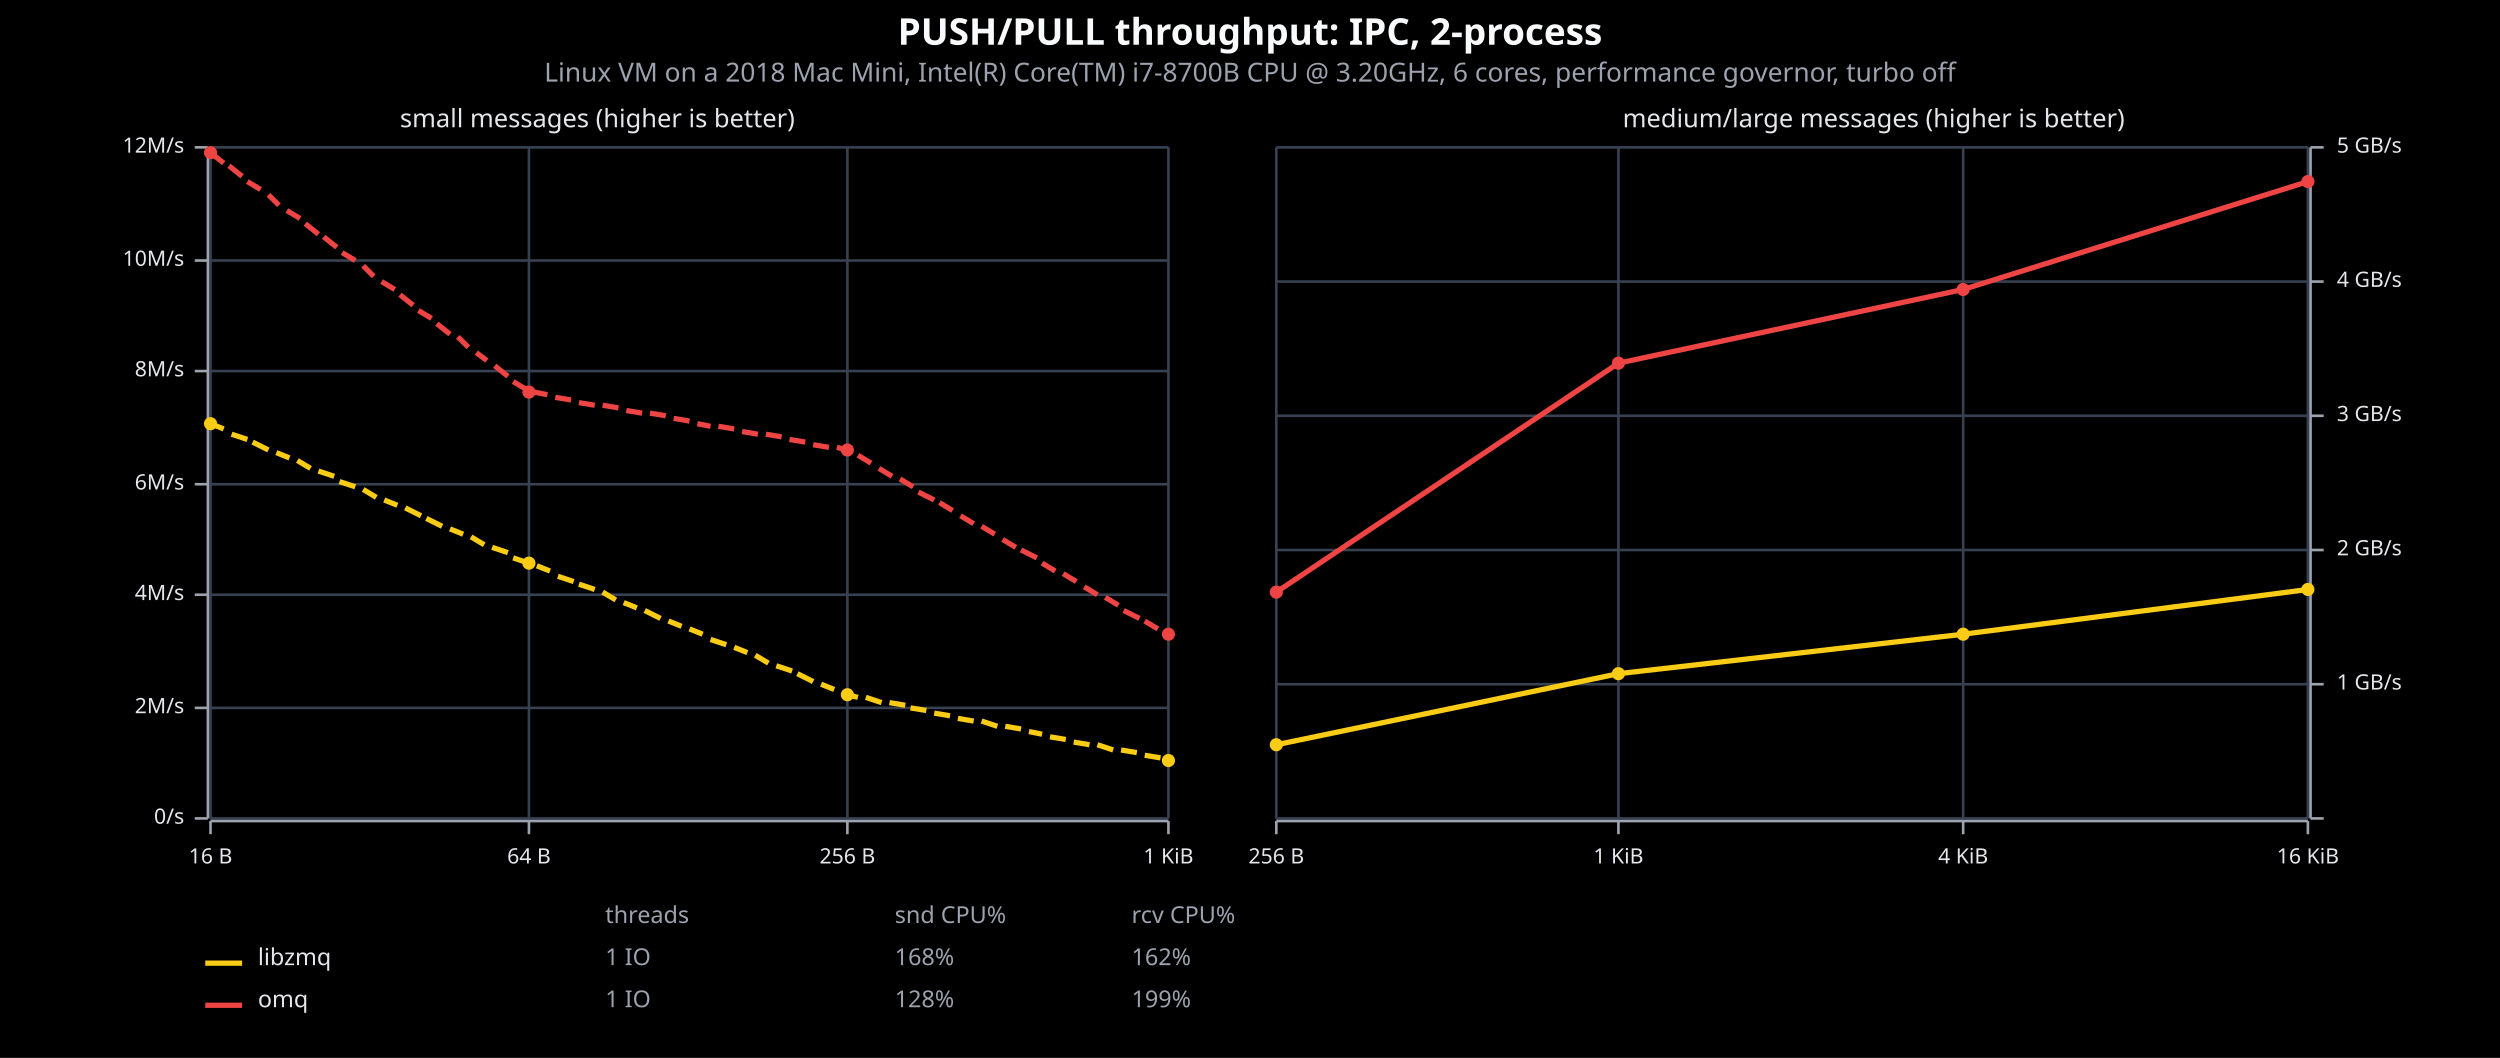
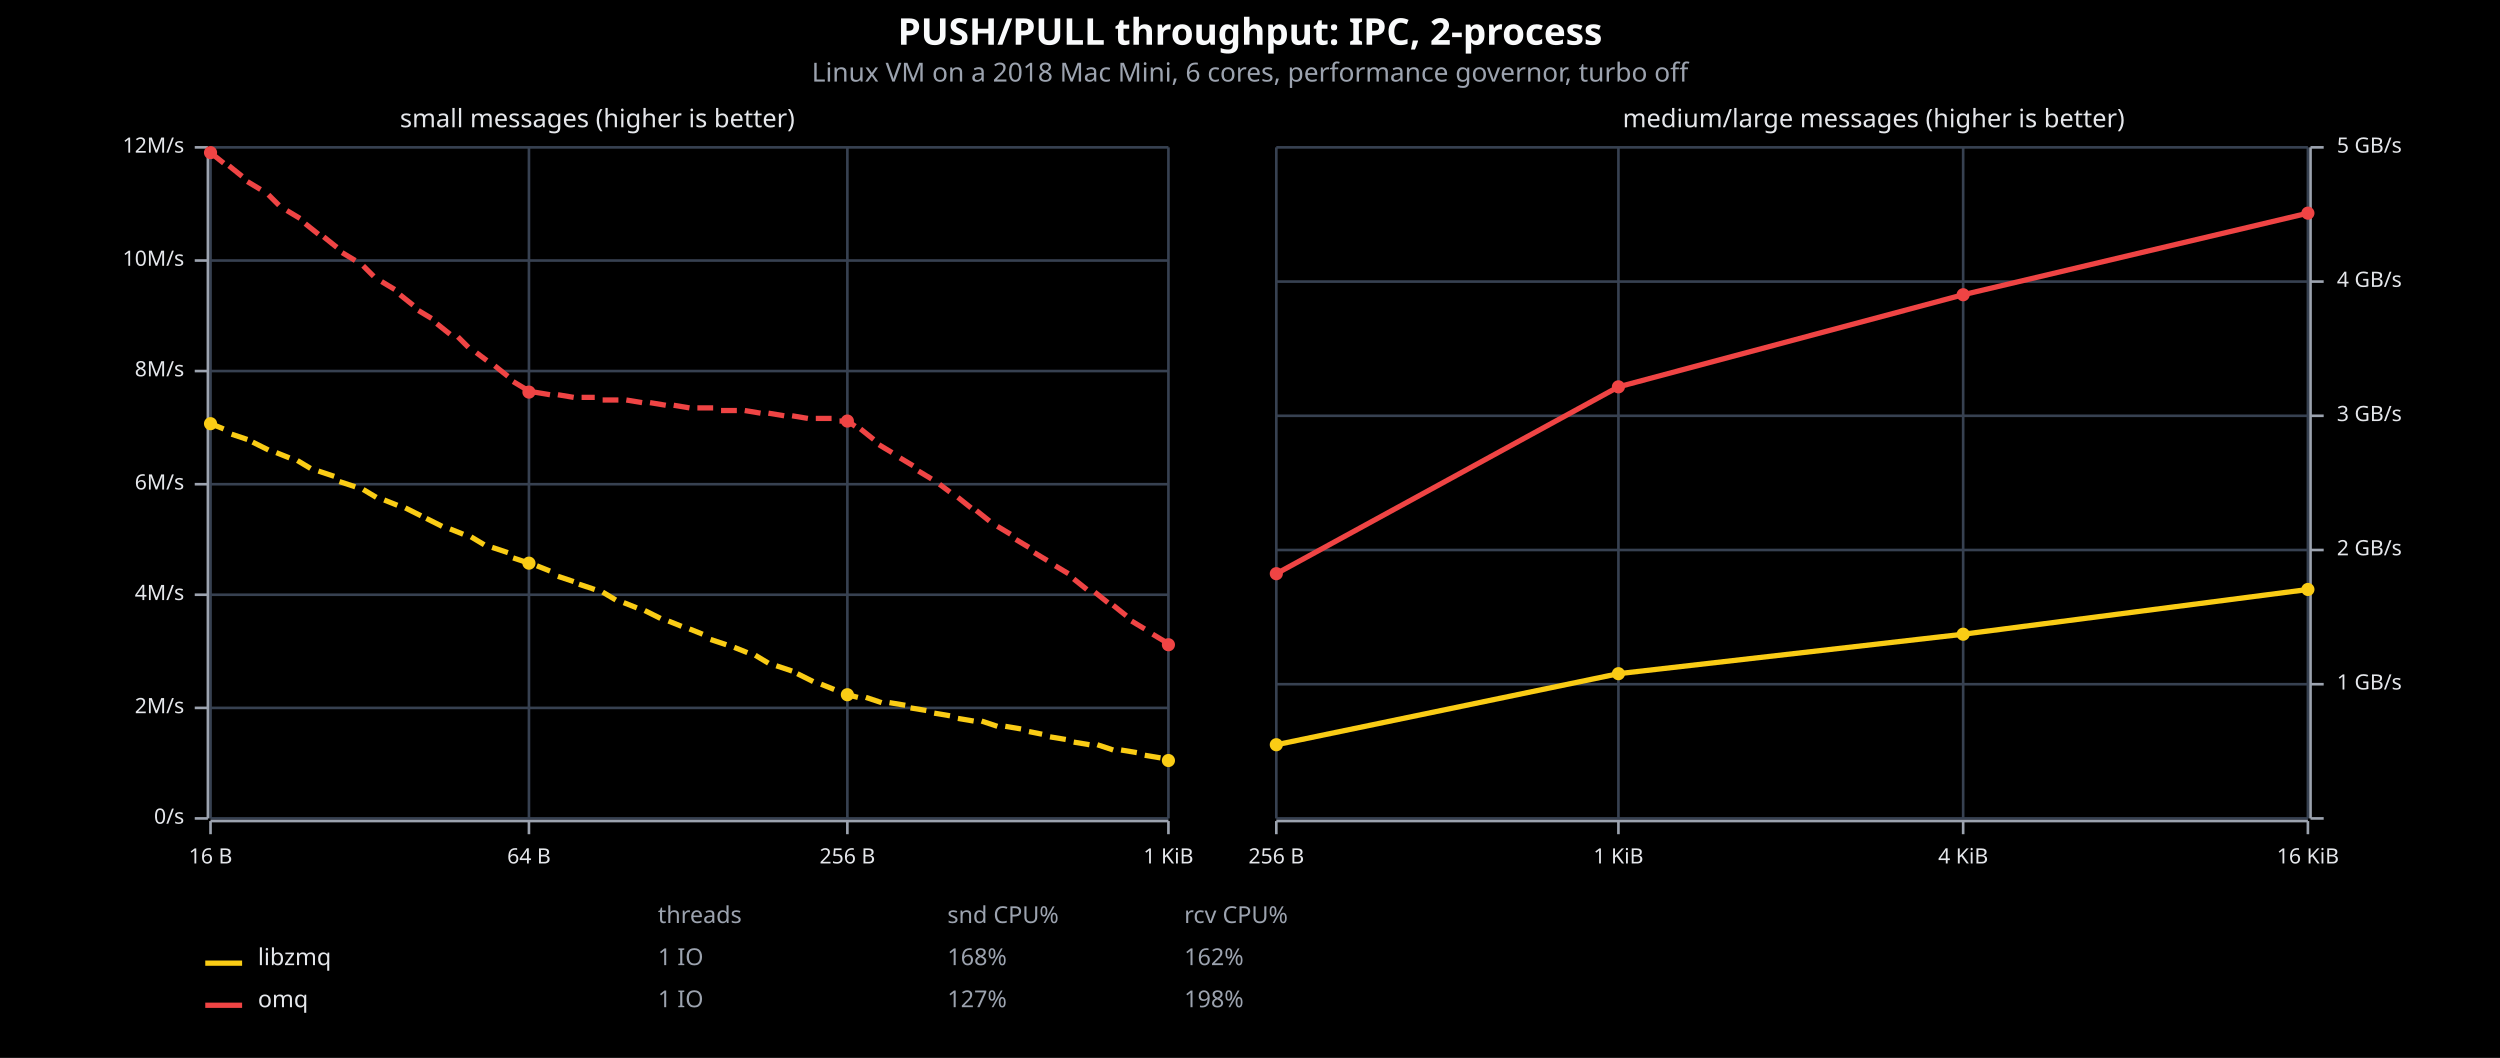
<svg xmlns="http://www.w3.org/2000/svg" viewBox="0 0 950 402" font-family="system-ui, -apple-system, sans-serif">
  <rect x="0" y="0" width="950" height="402" opacity="1" fill="#000000" stroke="none" />
  <text x="475" y="17" text-anchor="middle" font-family="sans-serif" font-size="14" font-weight="bold" fill="#F9FAFB">PUSH/PULL throughput: IPC, 2-process</text>
-   <text x="475" y="31" text-anchor="middle" font-family="sans-serif" font-size="10" fill="#9CA3AF">Linux VM on a 2018 Mac Mini, Intel(R) Core(TM) i7-8700B CPU @ 3.20GHz, 6 cores, performance governor, turbo off</text>
+   <text x="475" y="31" text-anchor="middle" font-family="sans-serif" font-size="10" fill="#9CA3AF">Linux VM on a 2018 Mac Mini, 6 cores, performance governor, turbo off</text>
  <text x="227" y="41" dy="0.76em" text-anchor="middle" font-family="sans-serif" font-size="9.677" opacity="1" fill="#E5E7EB">
small messages (higher is better)
</text>
  <line opacity="1" stroke="#374151" stroke-width="1" x1="80" y1="311" x2="80" y2="56" />
  <line opacity="1" stroke="#374151" stroke-width="1" x1="201" y1="311" x2="201" y2="56" />
  <line opacity="1" stroke="#374151" stroke-width="1" x1="322" y1="311" x2="322" y2="56" />
  <line opacity="1" stroke="#374151" stroke-width="1" x1="444" y1="311" x2="444" y2="56" />
  <line opacity="1" stroke="#374151" stroke-width="1" x1="80" y1="311" x2="444" y2="311" />
  <line opacity="1" stroke="#374151" stroke-width="1" x1="80" y1="269" x2="444" y2="269" />
  <line opacity="1" stroke="#374151" stroke-width="1" x1="80" y1="226" x2="444" y2="226" />
  <line opacity="1" stroke="#374151" stroke-width="1" x1="80" y1="184" x2="444" y2="184" />
  <line opacity="1" stroke="#374151" stroke-width="1" x1="80" y1="141" x2="444" y2="141" />
  <line opacity="1" stroke="#374151" stroke-width="1" x1="80" y1="99" x2="444" y2="99" />
  <line opacity="1" stroke="#374151" stroke-width="1" x1="80" y1="56" x2="444" y2="56" />
  <polyline fill="none" opacity="1" stroke="#9CA3AF" stroke-width="1" points="79,56 79,311 " />
  <text x="70" y="311" dy="0.5ex" text-anchor="end" font-family="sans-serif" font-size="8.065" opacity="1" fill="#E5E7EB">
0/s
</text>
  <polyline fill="none" opacity="1" stroke="#9CA3AF" stroke-width="1" points="74,311 79,311 " />
  <text x="70" y="269" dy="0.5ex" text-anchor="end" font-family="sans-serif" font-size="8.065" opacity="1" fill="#E5E7EB">
2M/s
</text>
  <polyline fill="none" opacity="1" stroke="#9CA3AF" stroke-width="1" points="74,269 79,269 " />
  <text x="70" y="226" dy="0.5ex" text-anchor="end" font-family="sans-serif" font-size="8.065" opacity="1" fill="#E5E7EB">
4M/s
</text>
  <polyline fill="none" opacity="1" stroke="#9CA3AF" stroke-width="1" points="74,226 79,226 " />
  <text x="70" y="184" dy="0.5ex" text-anchor="end" font-family="sans-serif" font-size="8.065" opacity="1" fill="#E5E7EB">
6M/s
</text>
  <polyline fill="none" opacity="1" stroke="#9CA3AF" stroke-width="1" points="74,184 79,184 " />
  <text x="70" y="141" dy="0.5ex" text-anchor="end" font-family="sans-serif" font-size="8.065" opacity="1" fill="#E5E7EB">
8M/s
</text>
  <polyline fill="none" opacity="1" stroke="#9CA3AF" stroke-width="1" points="74,141 79,141 " />
  <text x="70" y="99" dy="0.5ex" text-anchor="end" font-family="sans-serif" font-size="8.065" opacity="1" fill="#E5E7EB">
10M/s
</text>
  <polyline fill="none" opacity="1" stroke="#9CA3AF" stroke-width="1" points="74,99 79,99 " />
  <text x="70" y="56" dy="0.5ex" text-anchor="end" font-family="sans-serif" font-size="8.065" opacity="1" fill="#E5E7EB">
12M/s
</text>
  <polyline fill="none" opacity="1" stroke="#9CA3AF" stroke-width="1" points="74,56 79,56 " />
  <polyline fill="none" opacity="1" stroke="#9CA3AF" stroke-width="1" points="80,312 444,312 " />
  <text x="80" y="322" dy="0.76em" text-anchor="middle" font-family="sans-serif" font-size="8.065" opacity="1" fill="#E5E7EB">
16 B
</text>
  <polyline fill="none" opacity="1" stroke="#9CA3AF" stroke-width="1" points="80,312 80,317 " />
  <text x="201" y="322" dy="0.76em" text-anchor="middle" font-family="sans-serif" font-size="8.065" opacity="1" fill="#E5E7EB">
64 B
</text>
  <polyline fill="none" opacity="1" stroke="#9CA3AF" stroke-width="1" points="201,312 201,317 " />
  <text x="322" y="322" dy="0.76em" text-anchor="middle" font-family="sans-serif" font-size="8.065" opacity="1" fill="#E5E7EB">
256 B
</text>
  <polyline fill="none" opacity="1" stroke="#9CA3AF" stroke-width="1" points="322,312 322,317 " />
  <text x="444" y="322" dy="0.76em" text-anchor="middle" font-family="sans-serif" font-size="8.065" opacity="1" fill="#E5E7EB">
1 KiB
</text>
  <polyline fill="none" opacity="1" stroke="#9CA3AF" stroke-width="1" points="444,312 444,317 " />
  <polyline fill="none" opacity="1" stroke="#EF4444" stroke-width="2" points="80,58 85,62 " />
  <polyline fill="none" opacity="1" stroke="#EF4444" stroke-width="2" points="87,63 92,67 " />
  <polyline fill="none" opacity="1" stroke="#EF4444" stroke-width="2" points="94,69 99,72 " />
  <polyline fill="none" opacity="1" stroke="#EF4444" stroke-width="2" points="102,74 106,78 " />
  <polyline fill="none" opacity="1" stroke="#EF4444" stroke-width="2" points="109,80 114,83 " />
  <polyline fill="none" opacity="1" stroke="#EF4444" stroke-width="2" points="116,85 121,89 " />
  <polyline fill="none" opacity="1" stroke="#EF4444" stroke-width="2" points="123,90 128,94 " />
  <polyline fill="none" opacity="1" stroke="#EF4444" stroke-width="2" points="130,96 135,99 " />
  <polyline fill="none" opacity="1" stroke="#EF4444" stroke-width="2" points="138,101 142,105 " />
  <polyline fill="none" opacity="1" stroke="#EF4444" stroke-width="2" points="145,107 150,110 " />
  <polyline fill="none" opacity="1" stroke="#EF4444" stroke-width="2" points="152,112 157,116 " />
  <polyline fill="none" opacity="1" stroke="#EF4444" stroke-width="2" points="159,118 164,121 " />
  <polyline fill="none" opacity="1" stroke="#EF4444" stroke-width="2" points="166,123 171,127 " />
  <polyline fill="none" opacity="1" stroke="#EF4444" stroke-width="2" points="174,128 178,132 " />
  <polyline fill="none" opacity="1" stroke="#EF4444" stroke-width="2" points="181,134 185,137 " />
  <polyline fill="none" opacity="1" stroke="#EF4444" stroke-width="2" points="188,139 193,143 " />
  <polyline fill="none" opacity="1" stroke="#EF4444" stroke-width="2" points="195,145 200,148 " />
-   <polyline fill="none" opacity="1" stroke="#EF4444" stroke-width="2" points="203,149 208,150 " />
-   <polyline fill="none" opacity="1" stroke="#EF4444" stroke-width="2" points="211,151 217,152 " />
-   <polyline fill="none" opacity="1" stroke="#EF4444" stroke-width="2" points="220,153 226,154 " />
-   <polyline fill="none" opacity="1" stroke="#EF4444" stroke-width="2" points="229,154 235,155 " />
-   <polyline fill="none" opacity="1" stroke="#EF4444" stroke-width="2" points="238,156 244,157 " />
-   <polyline fill="none" opacity="1" stroke="#EF4444" stroke-width="2" points="247,157 253,158 " />
-   <polyline fill="none" opacity="1" stroke="#EF4444" stroke-width="2" points="256,159 262,160 " />
-   <polyline fill="none" opacity="1" stroke="#EF4444" stroke-width="2" points="265,161 270,162 " />
-   <polyline fill="none" opacity="1" stroke="#EF4444" stroke-width="2" points="273,162 279,163 " />
-   <polyline fill="none" opacity="1" stroke="#EF4444" stroke-width="2" points="282,164 288,165 " />
-   <polyline fill="none" opacity="1" stroke="#EF4444" stroke-width="2" points="291,165 297,166 " />
-   <polyline fill="none" opacity="1" stroke="#EF4444" stroke-width="2" points="300,167 306,168 " />
-   <polyline fill="none" opacity="1" stroke="#EF4444" stroke-width="2" points="309,169 315,170 " />
-   <polyline fill="none" opacity="1" stroke="#EF4444" stroke-width="2" points="318,170 322,171 323,172 " />
-   <polyline fill="none" opacity="1" stroke="#EF4444" stroke-width="2" points="326,173 331,176 " />
-   <polyline fill="none" opacity="1" stroke="#EF4444" stroke-width="2" points="334,178 339,181 " />
-   <polyline fill="none" opacity="1" stroke="#EF4444" stroke-width="2" points="342,182 347,185 " />
-   <polyline fill="none" opacity="1" stroke="#EF4444" stroke-width="2" points="349,187 355,190 " />
-   <polyline fill="none" opacity="1" stroke="#EF4444" stroke-width="2" points="357,191 362,194 " />
-   <polyline fill="none" opacity="1" stroke="#EF4444" stroke-width="2" points="365,196 370,199 " />
-   <polyline fill="none" opacity="1" stroke="#EF4444" stroke-width="2" points="373,200 378,203 " />
-   <polyline fill="none" opacity="1" stroke="#EF4444" stroke-width="2" points="381,205 386,208 " />
-   <polyline fill="none" opacity="1" stroke="#EF4444" stroke-width="2" points="388,209 394,212 " />
-   <polyline fill="none" opacity="1" stroke="#EF4444" stroke-width="2" points="396,214 401,217 " />
-   <polyline fill="none" opacity="1" stroke="#EF4444" stroke-width="2" points="404,218 409,221 " />
-   <polyline fill="none" opacity="1" stroke="#EF4444" stroke-width="2" points="412,223 417,226 " />
-   <polyline fill="none" opacity="1" stroke="#EF4444" stroke-width="2" points="420,227 425,230 " />
-   <polyline fill="none" opacity="1" stroke="#EF4444" stroke-width="2" points="427,232 433,235 " />
-   <polyline fill="none" opacity="1" stroke="#EF4444" stroke-width="2" points="435,236 440,239 " />
-   <polyline fill="none" opacity="1" stroke="#EF4444" stroke-width="2" points="443,240 444,241 " />
+   <polyline fill="none" opacity="1" stroke="#EF4444" stroke-width="2" points="203,149 209,150 " />
+   <polyline fill="none" opacity="1" stroke="#EF4444" stroke-width="2" points="212,150 218,151 " />
+   <polyline fill="none" opacity="1" stroke="#EF4444" stroke-width="2" points="221,151 226,151 " />
+   <polyline fill="none" opacity="1" stroke="#EF4444" stroke-width="2" points="229,152 235,152 " />
+   <polyline fill="none" opacity="1" stroke="#EF4444" stroke-width="2" points="238,152 244,153 " />
+   <polyline fill="none" opacity="1" stroke="#EF4444" stroke-width="2" points="247,153 253,154 " />
+   <polyline fill="none" opacity="1" stroke="#EF4444" stroke-width="2" points="256,154 262,155 " />
+   <polyline fill="none" opacity="1" stroke="#EF4444" stroke-width="2" points="265,155 271,155 " />
+   <polyline fill="none" opacity="1" stroke="#EF4444" stroke-width="2" points="274,156 280,156 " />
+   <polyline fill="none" opacity="1" stroke="#EF4444" stroke-width="2" points="283,156 289,157 " />
+   <polyline fill="none" opacity="1" stroke="#EF4444" stroke-width="2" points="292,157 298,158 " />
+   <polyline fill="none" opacity="1" stroke="#EF4444" stroke-width="2" points="301,158 307,159 " />
+   <polyline fill="none" opacity="1" stroke="#EF4444" stroke-width="2" points="310,159 316,159 " />
+   <polyline fill="none" opacity="1" stroke="#EF4444" stroke-width="2" points="319,160 322,160 325,162 " />
+   <polyline fill="none" opacity="1" stroke="#EF4444" stroke-width="2" points="327,163 332,167 " />
+   <polyline fill="none" opacity="1" stroke="#EF4444" stroke-width="2" points="334,169 339,172 " />
+   <polyline fill="none" opacity="1" stroke="#EF4444" stroke-width="2" points="342,174 347,177 " />
+   <polyline fill="none" opacity="1" stroke="#EF4444" stroke-width="2" points="349,179 354,182 " />
+   <polyline fill="none" opacity="1" stroke="#EF4444" stroke-width="2" points="357,184 361,187 " />
+   <polyline fill="none" opacity="1" stroke="#EF4444" stroke-width="2" points="364,189 369,193 " />
+   <polyline fill="none" opacity="1" stroke="#EF4444" stroke-width="2" points="371,194 376,198 " />
+   <polyline fill="none" opacity="1" stroke="#EF4444" stroke-width="2" points="379,200 384,203 " />
+   <polyline fill="none" opacity="1" stroke="#EF4444" stroke-width="2" points="386,205 391,208 " />
+   <polyline fill="none" opacity="1" stroke="#EF4444" stroke-width="2" points="393,210 398,213 " />
+   <polyline fill="none" opacity="1" stroke="#EF4444" stroke-width="2" points="401,215 406,218 " />
+   <polyline fill="none" opacity="1" stroke="#EF4444" stroke-width="2" points="408,220 413,224 " />
+   <polyline fill="none" opacity="1" stroke="#EF4444" stroke-width="2" points="416,225 421,229 " />
+   <polyline fill="none" opacity="1" stroke="#EF4444" stroke-width="2" points="423,230 428,234 " />
+   <polyline fill="none" opacity="1" stroke="#EF4444" stroke-width="2" points="430,236 435,239 " />
+   <polyline fill="none" opacity="1" stroke="#EF4444" stroke-width="2" points="438,241 443,244 " />
  <circle cx="80" cy="58" r="2.5" opacity="1" fill="#EF4444" stroke="none" stroke-width="1" />
  <circle cx="201" cy="149" r="2.5" opacity="1" fill="#EF4444" stroke="none" stroke-width="1" />
-   <circle cx="322" cy="171" r="2.5" opacity="1" fill="#EF4444" stroke="none" stroke-width="1" />
-   <circle cx="444" cy="241" r="2.5" opacity="1" fill="#EF4444" stroke="none" stroke-width="1" />
+   <circle cx="322" cy="160" r="2.5" opacity="1" fill="#EF4444" stroke="none" stroke-width="1" />
+   <circle cx="444" cy="245" r="2.5" opacity="1" fill="#EF4444" stroke="none" stroke-width="1" />
  <polyline fill="none" opacity="1" stroke="#FACC15" stroke-width="2" points="80,161 85,163 " />
  <polyline fill="none" opacity="1" stroke="#FACC15" stroke-width="2" points="88,165 94,167 " />
  <polyline fill="none" opacity="1" stroke="#FACC15" stroke-width="2" points="96,168 102,171 " />
  <polyline fill="none" opacity="1" stroke="#FACC15" stroke-width="2" points="105,172 110,174 " />
  <polyline fill="none" opacity="1" stroke="#FACC15" stroke-width="2" points="113,175 118,178 " />
  <polyline fill="none" opacity="1" stroke="#FACC15" stroke-width="2" points="121,179 127,181 " />
  <polyline fill="none" opacity="1" stroke="#FACC15" stroke-width="2" points="129,183 135,185 " />
  <polyline fill="none" opacity="1" stroke="#FACC15" stroke-width="2" points="138,186 143,189 " />
  <polyline fill="none" opacity="1" stroke="#FACC15" stroke-width="2" points="146,190 151,192 " />
  <polyline fill="none" opacity="1" stroke="#FACC15" stroke-width="2" points="154,193 160,196 " />
  <polyline fill="none" opacity="1" stroke="#FACC15" stroke-width="2" points="162,197 168,200 " />
  <polyline fill="none" opacity="1" stroke="#FACC15" stroke-width="2" points="171,201 176,203 " />
  <polyline fill="none" opacity="1" stroke="#FACC15" stroke-width="2" points="179,204 184,207 " />
  <polyline fill="none" opacity="1" stroke="#FACC15" stroke-width="2" points="187,208 193,210 " />
  <polyline fill="none" opacity="1" stroke="#FACC15" stroke-width="2" points="195,212 201,214 " />
  <polyline fill="none" opacity="1" stroke="#FACC15" stroke-width="2" points="204,215 209,217 " />
  <polyline fill="none" opacity="1" stroke="#FACC15" stroke-width="2" points="212,219 218,221 " />
  <polyline fill="none" opacity="1" stroke="#FACC15" stroke-width="2" points="220,222 226,224 " />
  <polyline fill="none" opacity="1" stroke="#FACC15" stroke-width="2" points="229,225 234,228 " />
  <polyline fill="none" opacity="1" stroke="#FACC15" stroke-width="2" points="237,229 242,231 " />
  <polyline fill="none" opacity="1" stroke="#FACC15" stroke-width="2" points="245,232 251,235 " />
  <polyline fill="none" opacity="1" stroke="#FACC15" stroke-width="2" points="254,236 259,238 " />
  <polyline fill="none" opacity="1" stroke="#FACC15" stroke-width="2" points="262,239 267,241 " />
  <polyline fill="none" opacity="1" stroke="#FACC15" stroke-width="2" points="270,243 276,245 " />
  <polyline fill="none" opacity="1" stroke="#FACC15" stroke-width="2" points="279,246 284,248 " />
  <polyline fill="none" opacity="1" stroke="#FACC15" stroke-width="2" points="287,249 292,252 " />
  <polyline fill="none" opacity="1" stroke="#FACC15" stroke-width="2" points="295,253 301,255 " />
  <polyline fill="none" opacity="1" stroke="#FACC15" stroke-width="2" points="303,256 309,259 " />
  <polyline fill="none" opacity="1" stroke="#FACC15" stroke-width="2" points="312,260 317,262 " />
  <polyline fill="none" opacity="1" stroke="#FACC15" stroke-width="2" points="320,263 322,264 326,265 " />
  <polyline fill="none" opacity="1" stroke="#FACC15" stroke-width="2" points="329,265 335,267 " />
  <polyline fill="none" opacity="1" stroke="#FACC15" stroke-width="2" points="338,267 344,268 " />
  <polyline fill="none" opacity="1" stroke="#FACC15" stroke-width="2" points="346,269 352,270 " />
  <polyline fill="none" opacity="1" stroke="#FACC15" stroke-width="2" points="355,271 361,272 " />
  <polyline fill="none" opacity="1" stroke="#FACC15" stroke-width="2" points="364,273 370,274 " />
  <polyline fill="none" opacity="1" stroke="#FACC15" stroke-width="2" points="373,274 379,276 " />
  <polyline fill="none" opacity="1" stroke="#FACC15" stroke-width="2" points="382,276 388,277 " />
  <polyline fill="none" opacity="1" stroke="#FACC15" stroke-width="2" points="391,278 396,279 " />
  <polyline fill="none" opacity="1" stroke="#FACC15" stroke-width="2" points="399,280 405,281 " />
  <polyline fill="none" opacity="1" stroke="#FACC15" stroke-width="2" points="408,282 414,283 " />
  <polyline fill="none" opacity="1" stroke="#FACC15" stroke-width="2" points="417,283 423,285 " />
  <polyline fill="none" opacity="1" stroke="#FACC15" stroke-width="2" points="426,285 432,286 " />
  <polyline fill="none" opacity="1" stroke="#FACC15" stroke-width="2" points="435,287 441,288 " />
  <polyline fill="none" opacity="1" stroke="#FACC15" stroke-width="2" points="443,289 444,289 " />
  <circle cx="80" cy="161" r="2.5" opacity="1" fill="#FACC15" stroke="none" stroke-width="1" />
  <circle cx="201" cy="214" r="2.5" opacity="1" fill="#FACC15" stroke="none" stroke-width="1" />
  <circle cx="322" cy="264" r="2.5" opacity="1" fill="#FACC15" stroke="none" stroke-width="1" />
  <circle cx="444" cy="289" r="2.5" opacity="1" fill="#FACC15" stroke="none" stroke-width="1" />
  <text x="712" y="41" dy="0.76em" text-anchor="middle" font-family="sans-serif" font-size="9.677" opacity="1" fill="#E5E7EB">
medium/large messages (higher is better)
</text>
  <line opacity="1" stroke="#374151" stroke-width="1" x1="485" y1="311" x2="485" y2="56" />
  <line opacity="1" stroke="#374151" stroke-width="1" x1="615" y1="311" x2="615" y2="56" />
  <line opacity="1" stroke="#374151" stroke-width="1" x1="746" y1="311" x2="746" y2="56" />
  <line opacity="1" stroke="#374151" stroke-width="1" x1="877" y1="311" x2="877" y2="56" />
  <line opacity="1" stroke="#374151" stroke-width="1" x1="485" y1="311" x2="877" y2="311" />
  <line opacity="1" stroke="#374151" stroke-width="1" x1="485" y1="260" x2="877" y2="260" />
  <line opacity="1" stroke="#374151" stroke-width="1" x1="485" y1="209" x2="877" y2="209" />
  <line opacity="1" stroke="#374151" stroke-width="1" x1="485" y1="158" x2="877" y2="158" />
  <line opacity="1" stroke="#374151" stroke-width="1" x1="485" y1="107" x2="877" y2="107" />
  <line opacity="1" stroke="#374151" stroke-width="1" x1="485" y1="56" x2="877" y2="56" />
  <polyline fill="none" opacity="1" stroke="#9CA3AF" stroke-width="1" points="485,312 877,312 " />
  <text x="485" y="322" dy="0.76em" text-anchor="middle" font-family="sans-serif" font-size="8.065" opacity="1" fill="#E5E7EB">
256 B
</text>
  <polyline fill="none" opacity="1" stroke="#9CA3AF" stroke-width="1" points="485,312 485,317 " />
  <text x="615" y="322" dy="0.76em" text-anchor="middle" font-family="sans-serif" font-size="8.065" opacity="1" fill="#E5E7EB">
1 KiB
</text>
  <polyline fill="none" opacity="1" stroke="#9CA3AF" stroke-width="1" points="615,312 615,317 " />
  <text x="746" y="322" dy="0.76em" text-anchor="middle" font-family="sans-serif" font-size="8.065" opacity="1" fill="#E5E7EB">
4 KiB
</text>
  <polyline fill="none" opacity="1" stroke="#9CA3AF" stroke-width="1" points="746,312 746,317 " />
  <text x="877" y="322" dy="0.76em" text-anchor="middle" font-family="sans-serif" font-size="8.065" opacity="1" fill="#E5E7EB">
16 KiB
</text>
  <polyline fill="none" opacity="1" stroke="#9CA3AF" stroke-width="1" points="877,312 877,317 " />
  <polyline fill="none" opacity="1" stroke="#9CA3AF" stroke-width="1" points="878,56 878,311 " />
  <text x="888" y="311" dy="0.5ex" text-anchor="start" font-family="sans-serif" font-size="8.065" opacity="1" fill="#E5E7EB">

</text>
  <polyline fill="none" opacity="1" stroke="#9CA3AF" stroke-width="1" points="878,311 883,311 " />
  <text x="888" y="260" dy="0.5ex" text-anchor="start" font-family="sans-serif" font-size="8.065" opacity="1" fill="#E5E7EB">
1 GB/s
</text>
  <polyline fill="none" opacity="1" stroke="#9CA3AF" stroke-width="1" points="878,260 883,260 " />
  <text x="888" y="209" dy="0.5ex" text-anchor="start" font-family="sans-serif" font-size="8.065" opacity="1" fill="#E5E7EB">
2 GB/s
</text>
  <polyline fill="none" opacity="1" stroke="#9CA3AF" stroke-width="1" points="878,209 883,209 " />
  <text x="888" y="158" dy="0.5ex" text-anchor="start" font-family="sans-serif" font-size="8.065" opacity="1" fill="#E5E7EB">
3 GB/s
</text>
  <polyline fill="none" opacity="1" stroke="#9CA3AF" stroke-width="1" points="878,158 883,158 " />
  <text x="888" y="107" dy="0.5ex" text-anchor="start" font-family="sans-serif" font-size="8.065" opacity="1" fill="#E5E7EB">
4 GB/s
</text>
  <polyline fill="none" opacity="1" stroke="#9CA3AF" stroke-width="1" points="878,107 883,107 " />
  <text x="888" y="56" dy="0.5ex" text-anchor="start" font-family="sans-serif" font-size="8.065" opacity="1" fill="#E5E7EB">
5 GB/s
</text>
  <polyline fill="none" opacity="1" stroke="#9CA3AF" stroke-width="1" points="878,56 883,56 " />
-   <polyline fill="none" opacity="1" stroke="#EF4444" stroke-width="2" points="485,225 615,138 746,110 877,69 " />
-   <circle cx="485" cy="225" r="2.5" opacity="1" fill="#EF4444" stroke="none" stroke-width="1" />
-   <circle cx="615" cy="138" r="2.5" opacity="1" fill="#EF4444" stroke="none" stroke-width="1" />
-   <circle cx="746" cy="110" r="2.5" opacity="1" fill="#EF4444" stroke="none" stroke-width="1" />
-   <circle cx="877" cy="69" r="2.5" opacity="1" fill="#EF4444" stroke="none" stroke-width="1" />
+   <polyline fill="none" opacity="1" stroke="#EF4444" stroke-width="2" points="485,218 615,147 746,112 877,81 " />
+   <circle cx="485" cy="218" r="2.5" opacity="1" fill="#EF4444" stroke="none" stroke-width="1" />
+   <circle cx="615" cy="147" r="2.5" opacity="1" fill="#EF4444" stroke="none" stroke-width="1" />
+   <circle cx="746" cy="112" r="2.5" opacity="1" fill="#EF4444" stroke="none" stroke-width="1" />
+   <circle cx="877" cy="81" r="2.5" opacity="1" fill="#EF4444" stroke="none" stroke-width="1" />
  <polyline fill="none" opacity="1" stroke="#FACC15" stroke-width="2" points="485,283 615,256 746,241 877,224 " />
  <circle cx="485" cy="283" r="2.5" opacity="1" fill="#FACC15" stroke="none" stroke-width="1" />
  <circle cx="615" cy="256" r="2.5" opacity="1" fill="#FACC15" stroke="none" stroke-width="1" />
  <circle cx="746" cy="241" r="2.5" opacity="1" fill="#FACC15" stroke="none" stroke-width="1" />
  <circle cx="877" cy="224" r="2.5" opacity="1" fill="#FACC15" stroke="none" stroke-width="1" />
-   <text x="230" y="344" dy="0.76em" text-anchor="start" font-family="sans-serif" font-size="8.871" opacity="1" fill="#9CA3AF">
+   <text x="250" y="344" dy="0.76em" text-anchor="start" font-family="sans-serif" font-size="8.871" opacity="1" fill="#9CA3AF">
threads
</text>
-   <text x="340" y="344" dy="0.76em" text-anchor="start" font-family="sans-serif" font-size="8.871" opacity="1" fill="#9CA3AF">
+   <text x="360" y="344" dy="0.76em" text-anchor="start" font-family="sans-serif" font-size="8.871" opacity="1" fill="#9CA3AF">
snd CPU%
</text>
-   <text x="430" y="344" dy="0.76em" text-anchor="start" font-family="sans-serif" font-size="8.871" opacity="1" fill="#9CA3AF">
+   <text x="450" y="344" dy="0.76em" text-anchor="start" font-family="sans-serif" font-size="8.871" opacity="1" fill="#9CA3AF">
rcv CPU%
</text>
  <polyline fill="none" opacity="1" stroke="#FACC15" stroke-width="2" points="78,366 92,366 " />
  <text x="98" y="360" dy="0.76em" text-anchor="start" font-family="sans-serif" font-size="8.871" opacity="1" fill="#E5E7EB">
libzmq
</text>
-   <text x="230" y="360" dy="0.76em" text-anchor="start" font-family="sans-serif" font-size="8.871" opacity="1" fill="#9CA3AF">
+   <text x="250" y="360" dy="0.76em" text-anchor="start" font-family="sans-serif" font-size="8.871" opacity="1" fill="#9CA3AF">
1 IO
</text>
-   <text x="340" y="360" dy="0.76em" text-anchor="start" font-family="sans-serif" font-size="8.871" opacity="1" fill="#9CA3AF">
+   <text x="360" y="360" dy="0.76em" text-anchor="start" font-family="sans-serif" font-size="8.871" opacity="1" fill="#9CA3AF">
168%
</text>
-   <text x="430" y="360" dy="0.76em" text-anchor="start" font-family="sans-serif" font-size="8.871" opacity="1" fill="#9CA3AF">
+   <text x="450" y="360" dy="0.76em" text-anchor="start" font-family="sans-serif" font-size="8.871" opacity="1" fill="#9CA3AF">
162%
</text>
  <polyline fill="none" opacity="1" stroke="#EF4444" stroke-width="2" points="78,382 92,382 " />
  <text x="98" y="376" dy="0.76em" text-anchor="start" font-family="sans-serif" font-size="8.871" opacity="1" fill="#E5E7EB">
omq
</text>
-   <text x="230" y="376" dy="0.76em" text-anchor="start" font-family="sans-serif" font-size="8.871" opacity="1" fill="#9CA3AF">
+   <text x="250" y="376" dy="0.76em" text-anchor="start" font-family="sans-serif" font-size="8.871" opacity="1" fill="#9CA3AF">
1 IO
</text>
-   <text x="340" y="376" dy="0.76em" text-anchor="start" font-family="sans-serif" font-size="8.871" opacity="1" fill="#9CA3AF">
- 128%
- </text>
-   <text x="430" y="376" dy="0.76em" text-anchor="start" font-family="sans-serif" font-size="8.871" opacity="1" fill="#9CA3AF">
- 199%
+   <text x="360" y="376" dy="0.76em" text-anchor="start" font-family="sans-serif" font-size="8.871" opacity="1" fill="#9CA3AF">
+ 127%
+ </text>
+   <text x="450" y="376" dy="0.76em" text-anchor="start" font-family="sans-serif" font-size="8.871" opacity="1" fill="#9CA3AF">
+ 198%
</text>
</svg>
